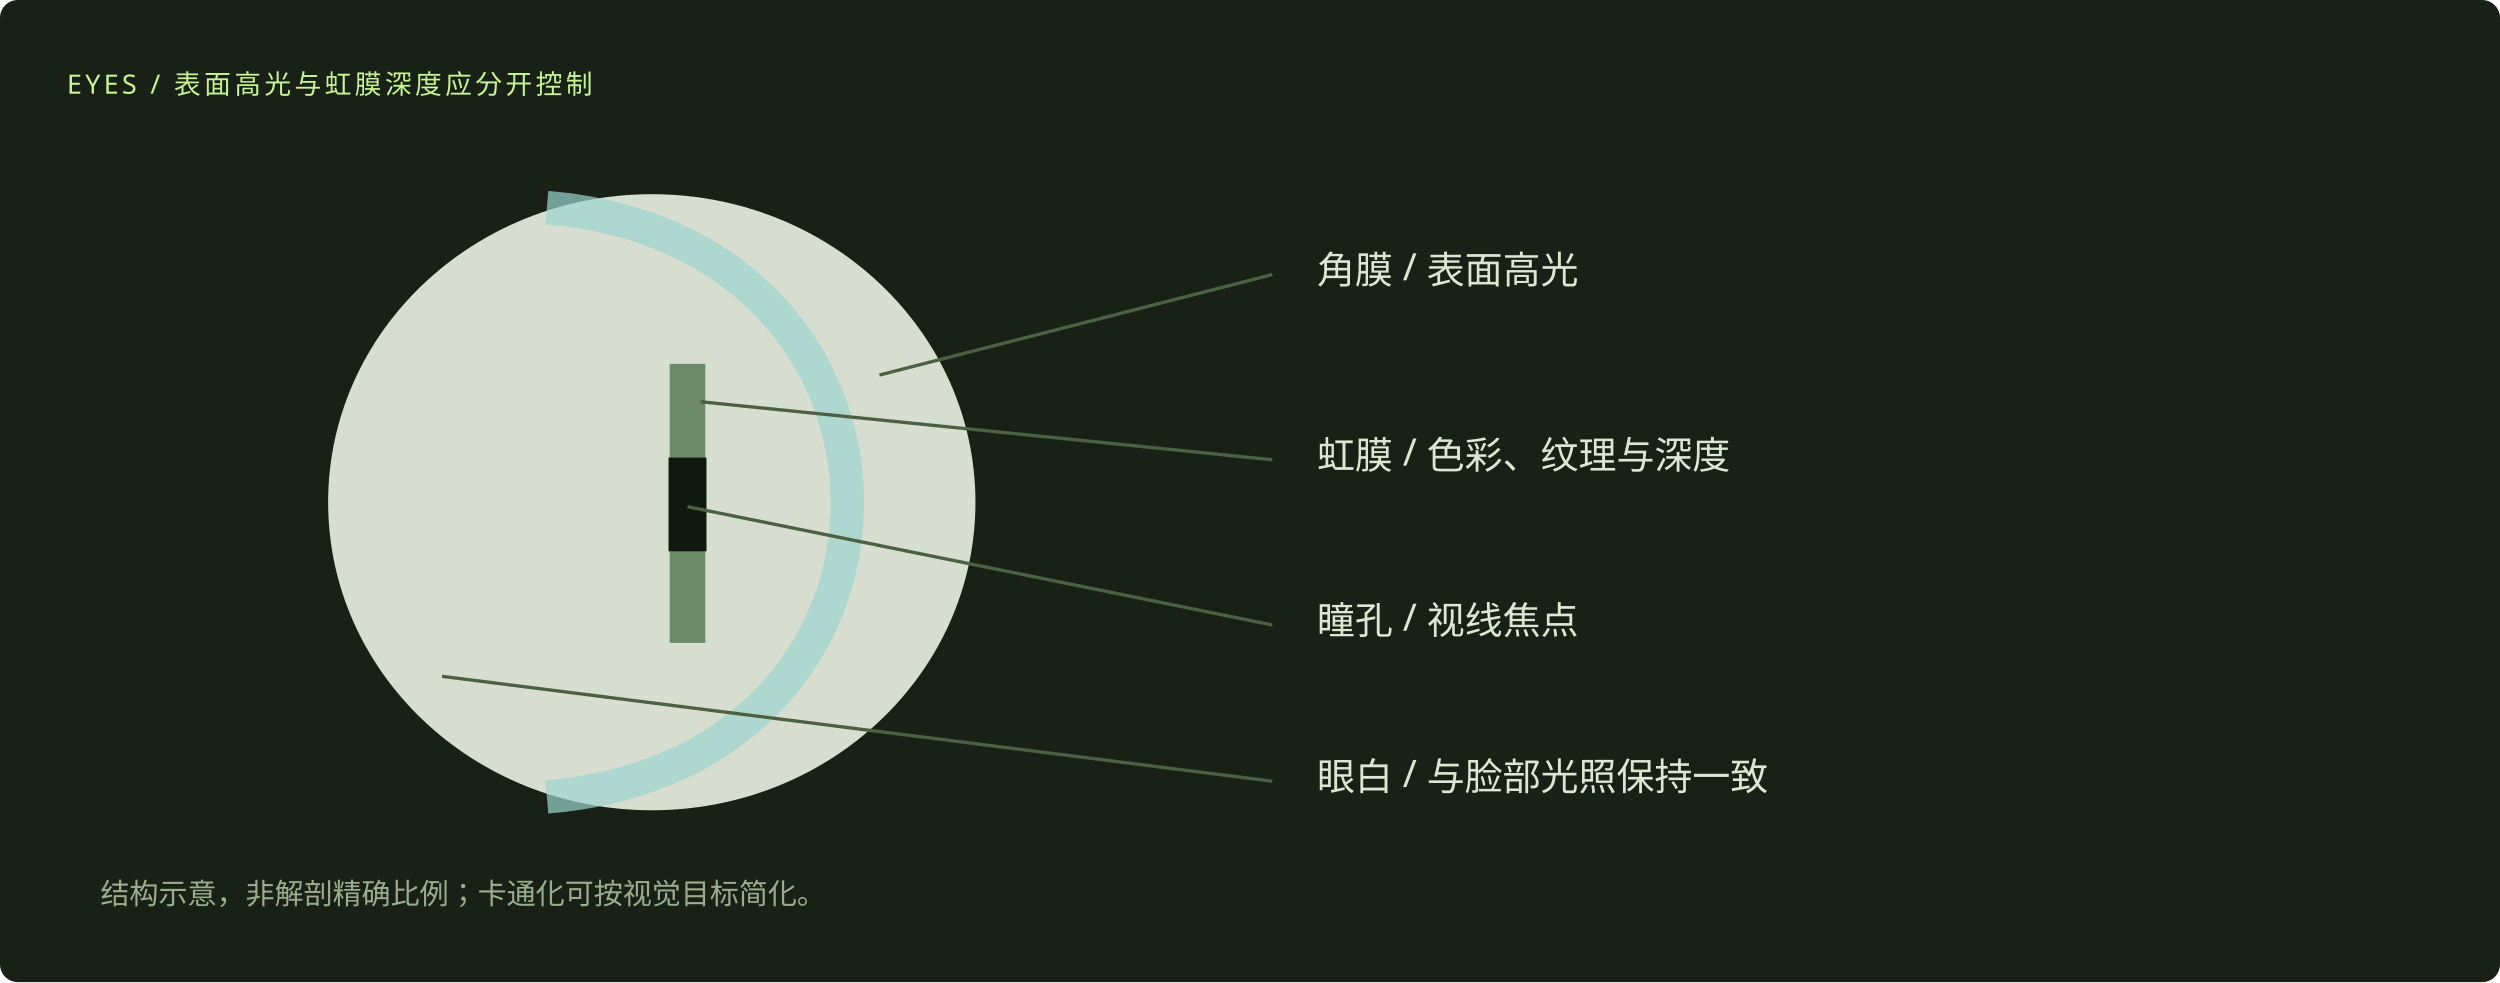
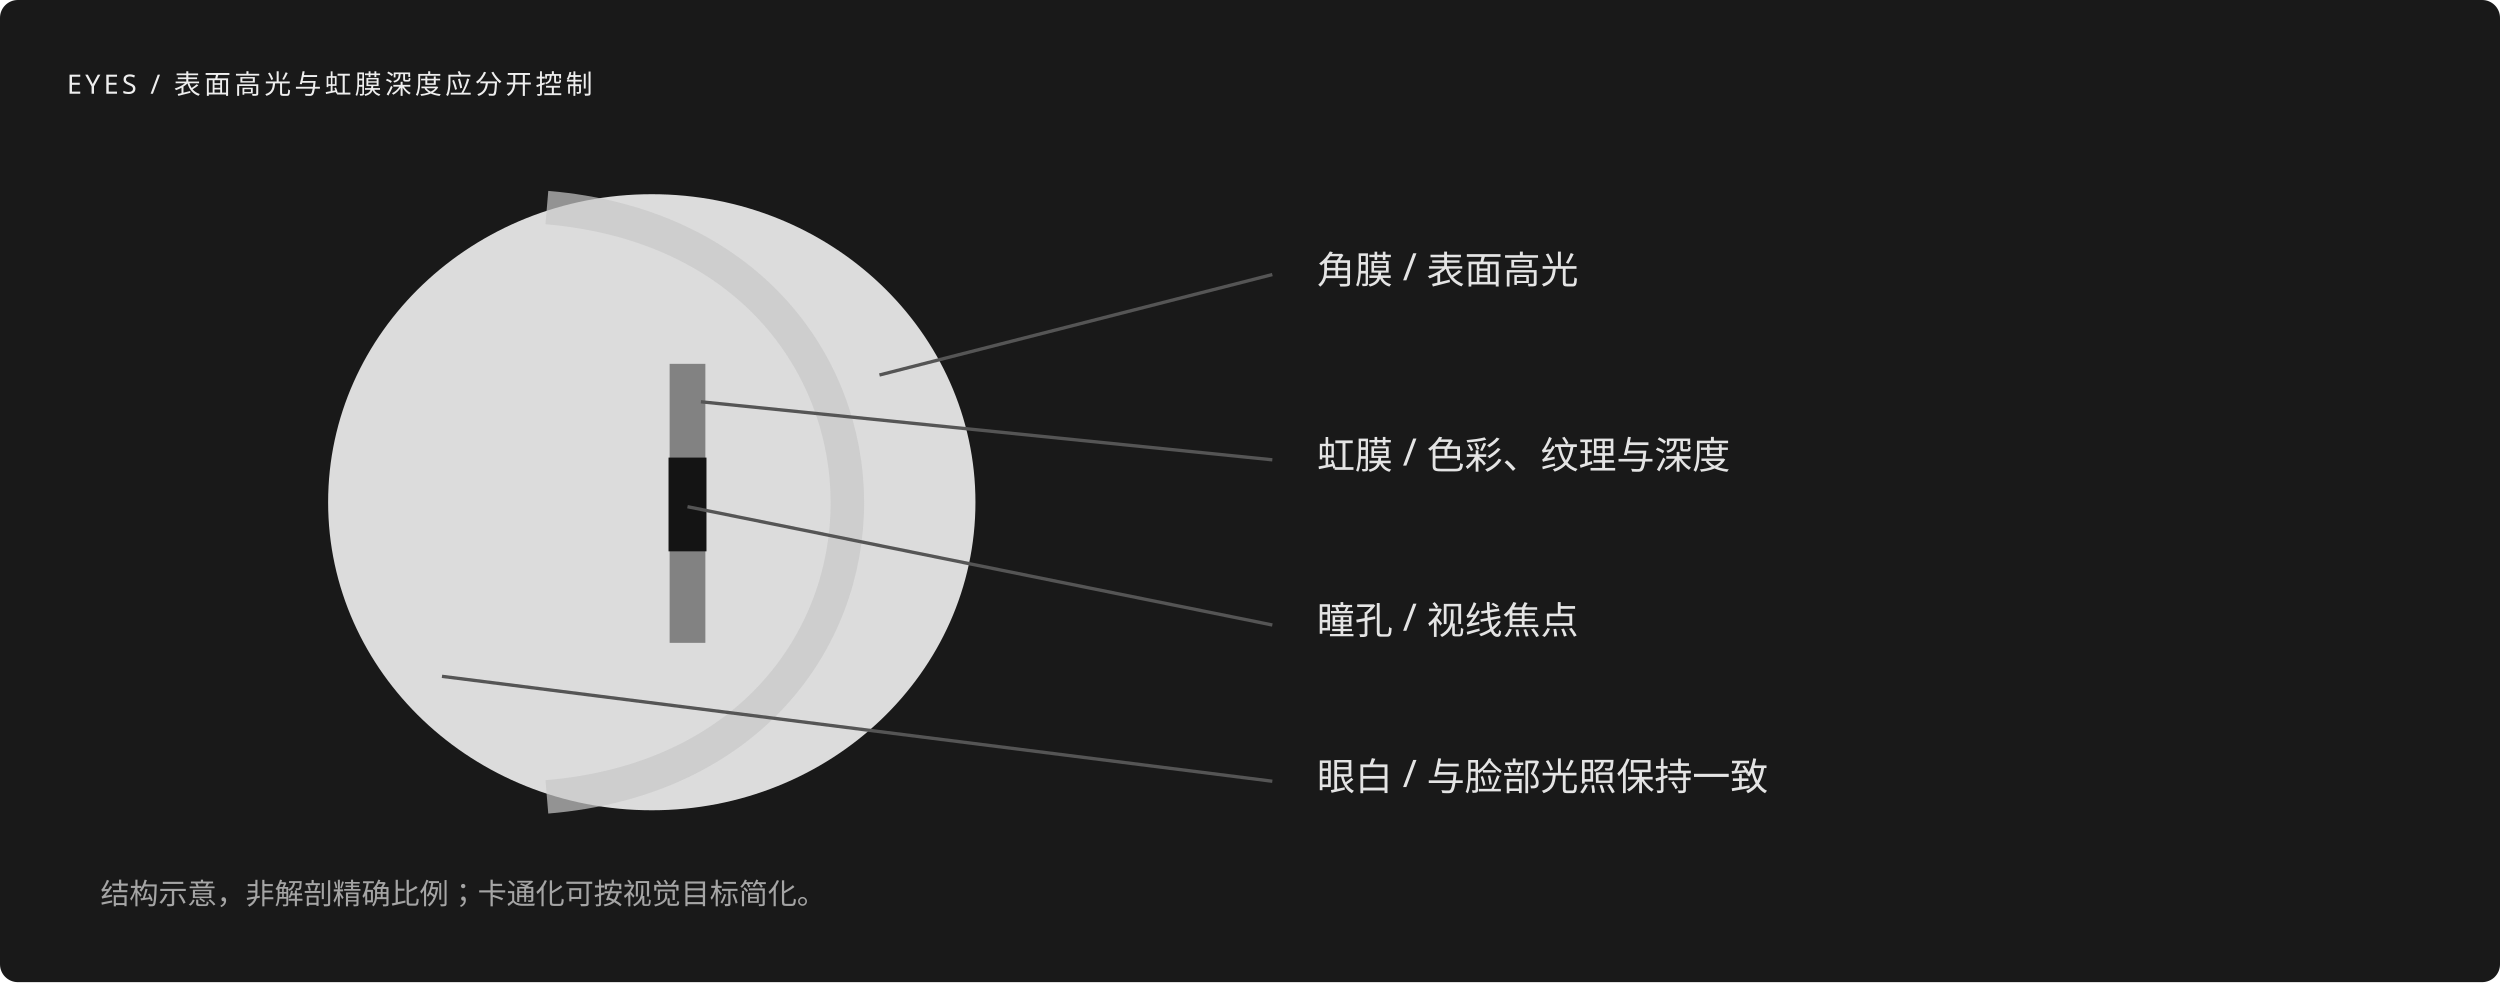
<svg xmlns="http://www.w3.org/2000/svg" viewBox="0 0 1120 440" role="img">
  <defs>
    <linearGradient id="rainbow" x1="0" x2="1">
      <stop stop-color="#a2c9ff" />
      <stop offset=".3" stop-color="#dca7f0" />
      <stop offset=".6" stop-color="#f5d293" />
      <stop offset="1" stop-color="#99e4c9" />
    </linearGradient>
    <linearGradient id="fade">
-       <stop stop-color="#c6f594" />
-       <stop offset="1" stop-color="#477354" />
+       <stop stop-color="#eeeeee" />
+       <stop offset="1" stop-color="#676767" />
    </linearGradient>
    <marker id="arrow" markerWidth="7" markerHeight="7" refX="5" refY="3" orient="auto">
-       <path d="M0 0 6 3 0 6" fill="none" stroke="#c6f594" />
+       <path d="M0 0 6 3 0 6" fill="none" stroke="#eeeeee" />
    </marker>
-     <style>text{font-family:system-ui,'Noto Sans SC',sans-serif;fill:#dce7d3;font-size:17px}.small{font-size:13px;fill:#99ad8d}.label{font-size:12px;fill:#c6f594;letter-spacing:1.5px}.title{font-size:24px;font-weight:500}.line{stroke:#4c6042;stroke-width:1.5;fill:none}.ray{stroke:#c6f594;stroke-width:2;fill:none;marker-end:url(#arrow)}</style>
+     <style>text{font-family:system-ui,'Noto Sans SC',sans-serif;fill:#e4e4e4;font-size:17px}.small{font-size:13px;fill:#a5a5a5}.label{font-size:12px;fill:#eeeeee;letter-spacing:1.5px}.title{font-size:24px;font-weight:500}.line{stroke:#555555;stroke-width:1.5;fill:none}.ray{stroke:#eeeeee;stroke-width:2;fill:none;marker-end:url(#arrow)}</style>
  </defs>
-   <rect width="1120" height="440" rx="8" fill="#192117" />
+   <rect width="1120" height="440" rx="8" fill="#191919" />
  <text x="30" y="42" class="label" text-anchor="start">EYES / 表面高光与虹膜深度应分开控制</text>
-   <ellipse cx="292" cy="225" rx="145" ry="138" fill="#d7ded0" />
-   <path d="M245 93C424 108 425 342 245 357" stroke="#9bd4cf" stroke-width="15" fill="none" opacity=".7" />
-   <path d="M308 163L308 288" stroke="#6d8b69" stroke-width="16" />
-   <path d="M308 205L308 247" stroke="#10190e" stroke-width="17" />
+   <ellipse cx="292" cy="225" rx="145" ry="138" fill="#dcdcdc" />
+   <path d="M245 93C424 108 425 342 245 357" stroke="#c8c8c8" stroke-width="15" fill="none" opacity=".7" />
+   <path d="M308 163L308 288" stroke="#828282" stroke-width="16" />
+   <path d="M308 205L308 247" stroke="#141414" stroke-width="17" />
  <path class="line" d="M394 168 L570 123" />
  <text x="590" y="127" class="" text-anchor="start">角膜 / 表面高光</text>
  <path class="line" d="M314 180 L570 206" />
  <text x="590" y="210" class="" text-anchor="start">虹膜 / 色彩、纹理与深度</text>
  <path class="line" d="M308 227 L570 280" />
  <text x="590" y="284" class="" text-anchor="start">瞳孔 / 视线焦点</text>
  <path class="line" d="M198 303 L570 350" />
  <text x="590" y="354" class="" text-anchor="start">眼白 / 与脸部光照保持一致</text>
  <text x="45" y="405" class="small" text-anchor="start">结构示意，非解剖精确比例；卡通化可按视觉目标简化。</text>
</svg>
